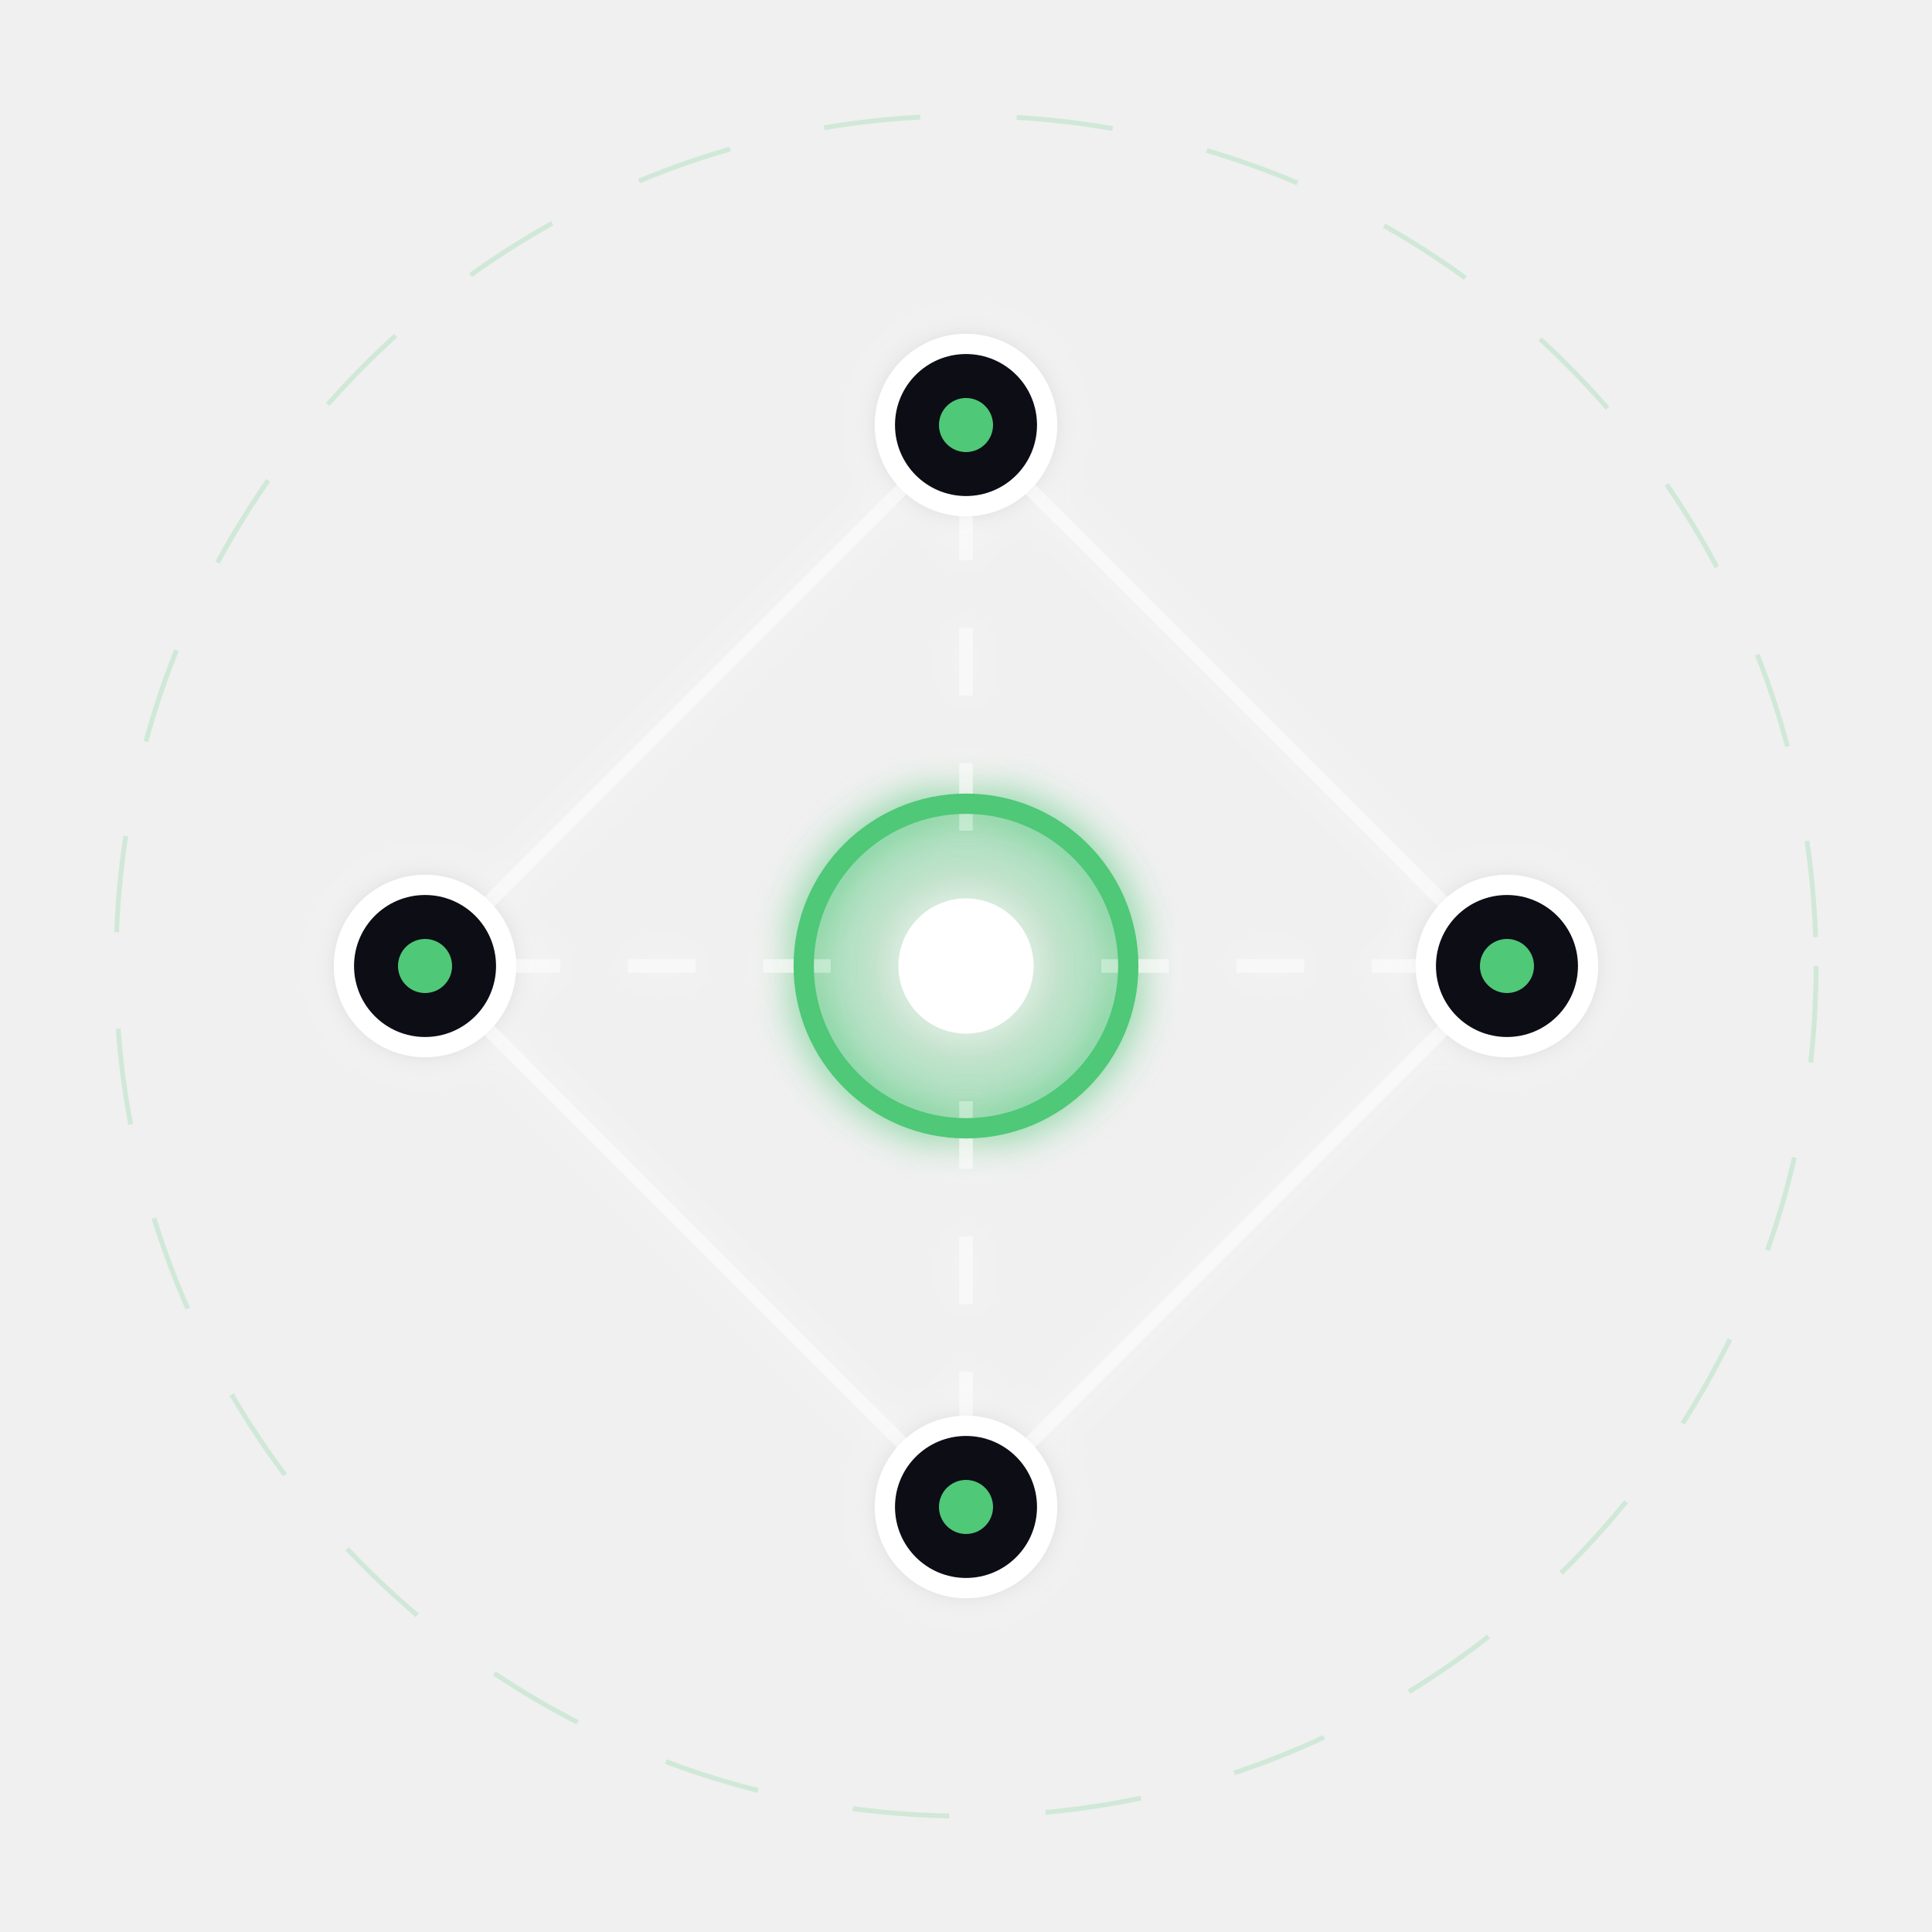
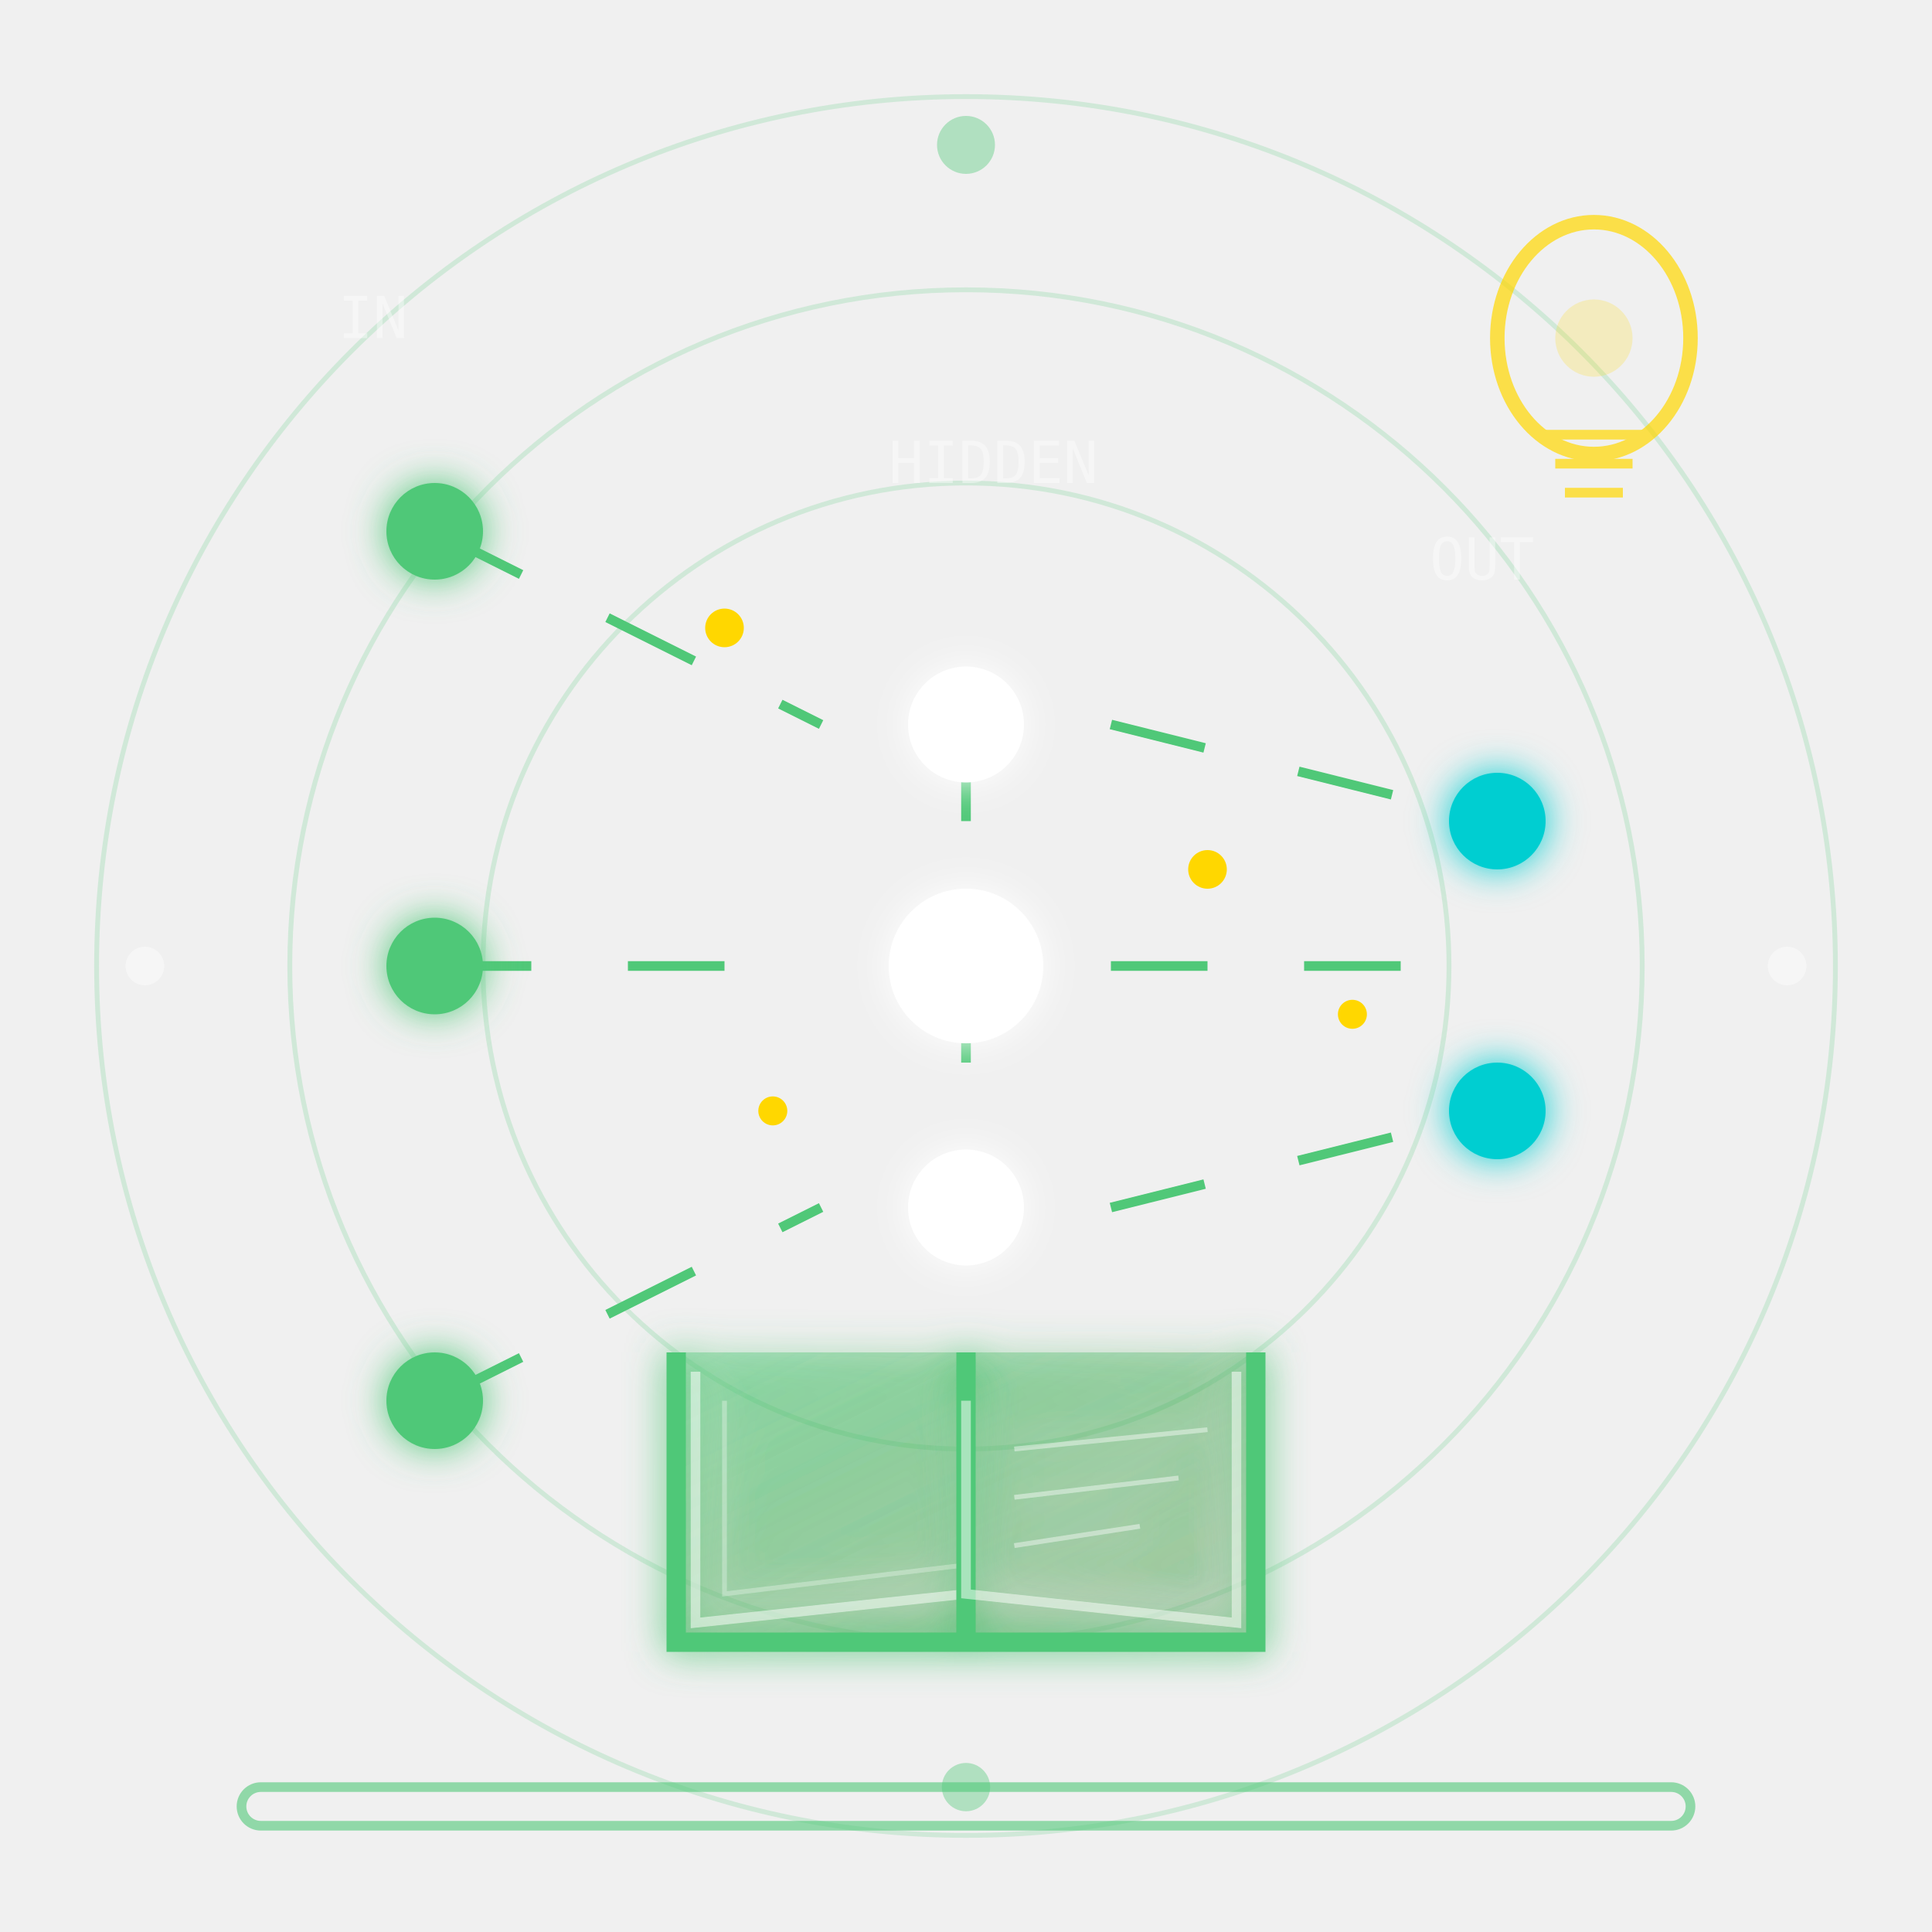
<svg xmlns="http://www.w3.org/2000/svg" width="200" height="200" viewBox="0 0 200 200">
  <defs>
-     <filter id="glow-soft">
-       <feGaussianBlur stdDeviation="1.5" result="blur" />
-       <feComposite in="SourceGraphic" in2="blur" operator="over" />
+     <linearGradient id="bookGrad" x1="0%" y1="0%" x2="100%" y2="100%">
+       <stop offset="0%" stop-color="#50C878" stop-opacity="0.4" />
+       <stop offset="100%" stop-color="#228B22" stop-opacity="0.2" />
+     </linearGradient>
+     <filter id="glow" x="-50%" y="-50%" width="200%" height="200%">
+       <feGaussianBlur in="SourceGraphic" stdDeviation="2" result="blur" />
+       <feMerge>
+         <feMergeNode in="blur" />
+         <feMergeNode in="SourceGraphic" />
+       </feMerge>
    </filter>
  </defs>
  <style>
-     @keyframes flow-line {
-       0% { stroke-dashoffset: 100; }
-       100% { stroke-dashoffset: 0; }
+     @keyframes pulse-node {
+       0%, 100% { r: 5; opacity: 0.8; }
+       50% { r: 7; opacity: 1; }
    }
-     @keyframes pulse-node {
-       0%, 100% { r: 5; fill-opacity: 1; }
-       50% { r: 7; fill-opacity: 0.6; }
+     @keyframes data-flow {
+       0% { stroke-dashoffset: 30; opacity: 0.2; }
+       50% { opacity: 0.8; }
+       100% { stroke-dashoffset: 0; opacity: 0.2; }
    }
-     .connection {
-       stroke-dasharray: 5, 5;
-       animation: flow-line 20s linear infinite;
+     @keyframes float {
+       0%, 100% { transform: translateY(0); }
+       50% { transform: translateY(-5px); }
    }
-     .active-node {
-       animation: pulse-node 3s infinite ease-in-out;
-       transform-origin: center;
-       transform-box: fill-box;
+     @keyframes spark {
+       0%, 100% { opacity: 0; transform: scale(0); }
+       50% { opacity: 1; transform: scale(1); }
    }
+     @keyframes orbit {
+       from { transform: rotate(0deg); }
+       to { transform: rotate(360deg); }
+     }
+     @keyframes page-turn {
+       0%, 100% { transform: rotateY(0deg); }
+       50% { transform: rotateY(-30deg); }
+     }
+ 
+     .node { animation: pulse-node 2s ease-in-out infinite; }
+     .connection { stroke-dasharray: 10, 10; animation: data-flow 2s linear infinite; }
+     .float { animation: float 3s ease-in-out infinite; }
+     .spark { animation: spark 2s ease-in-out infinite; }
+     .orbit { transform-origin: 100px 100px; animation: orbit 20s linear infinite; }
+     .page { transform-origin: center; animation: page-turn 4s ease-in-out infinite; }
  </style>
-   <circle cx="100" cy="100" r="88" fill="none" stroke="#50C878" stroke-width="0.5" stroke-opacity="0.2" stroke-dasharray="10,10" />
-   <g transform="translate(100, 100) scale(1.4) translate(-100, -100)">
-     <g filter="url(#glow-soft)">
-       <g stroke="#ffffff" stroke-width="1" stroke-opacity="0.5">
-         <line x1="100" y1="100" x2="100" y2="60" class="connection" />
-         <line x1="100" y1="100" x2="140" y2="100" class="connection" style="animation-delay: 0.5s" />
-         <line x1="100" y1="100" x2="100" y2="140" class="connection" style="animation-delay: 1s" />
-         <line x1="100" y1="100" x2="60" y2="100" class="connection" style="animation-delay: 1.5s" />
-         <line x1="100" y1="60" x2="140" y2="100" />
-         <line x1="140" y1="100" x2="100" y2="140" />
-         <line x1="100" y1="140" x2="60" y2="100" />
-         <line x1="60" y1="100" x2="100" y2="60" />
-       </g>
-       <circle cx="100" cy="100" r="12" fill="#50C878" fill-opacity="0.2" stroke="#50C878" stroke-width="1.5" />
-       <circle cx="100" cy="100" r="5" fill="#ffffff" class="active-node" />
-       <circle cx="100" cy="60" r="6" fill="#0a0a12" stroke="#ffffff" stroke-width="1.5" />
-       <circle cx="140" cy="100" r="6" fill="#0a0a12" stroke="#ffffff" stroke-width="1.5" />
-       <circle cx="100" cy="140" r="6" fill="#0a0a12" stroke="#ffffff" stroke-width="1.5" />
-       <circle cx="60" cy="100" r="6" fill="#0a0a12" stroke="#ffffff" stroke-width="1.5" />
-       <circle cx="100" cy="60" r="2" fill="#50C878" />
-       <circle cx="140" cy="100" r="2" fill="#50C878" />
-       <circle cx="100" cy="140" r="2" fill="#50C878" />
-       <circle cx="60" cy="100" r="2" fill="#50C878" />
+   <g class="orbit" opacity="0.4">
+     <circle cx="100" cy="15" r="3" fill="#50C878" />
+     <circle cx="185" cy="100" r="2" fill="#ffffff" />
+     <circle cx="100" cy="185" r="2.5" fill="#50C878" />
+     <circle cx="15" cy="100" r="2" fill="#ffffff" />
+   </g>
+   <g stroke="#50C878" stroke-width="0.5" fill="none" opacity="0.2">
+     <circle cx="100" cy="100" r="90" />
+     <circle cx="100" cy="100" r="70" />
+     <circle cx="100" cy="100" r="50" />
+   </g>
+   <g stroke="#50C878" stroke-width="1" fill="none" class="connection">
+     <line x1="45" y1="55" x2="85" y2="75" />
+     <line x1="45" y1="100" x2="85" y2="100" />
+     <line x1="45" y1="145" x2="85" y2="125" />
+     <line x1="100" y1="75" x2="100" y2="100" />
+     <line x1="100" y1="100" x2="100" y2="125" />
+     <line x1="115" y1="75" x2="155" y2="85" />
+     <line x1="115" y1="100" x2="155" y2="100" />
+     <line x1="115" y1="125" x2="155" y2="115" />
+   </g>
+   <g filter="url(#glow)" class="float">
+     <path d="M70,140 L70,170 L130,170 L130,140" fill="url(#bookGrad)" stroke="#50C878" stroke-width="2" />
+     <g class="page">
+       <path d="M72,142 L72,168 L100,165 L100,145" fill="none" stroke="#ffffff" stroke-width="1" opacity="0.5" />
+       <path d="M75,145 L75,165 L100,162" fill="none" stroke="#ffffff" stroke-width="0.5" opacity="0.3" />
+     </g>
+     <line x1="100" y1="140" x2="100" y2="170" stroke="#50C878" stroke-width="2" />
+     <path d="M128,142 L128,168 L100,165 L100,145" fill="none" stroke="#ffffff" stroke-width="1" opacity="0.5" />
+     <g stroke="#ffffff" stroke-width="0.5" opacity="0.4">
+       <line x1="105" y1="150" x2="125" y2="148" />
+       <line x1="105" y1="155" x2="122" y2="153" />
+       <line x1="105" y1="160" x2="118" y2="158" />
    </g>
  </g>
+   <g fill="#50C878" filter="url(#glow)">
+     <circle cx="45" cy="55" r="5" class="node" />
+     <circle cx="45" cy="100" r="5" class="node" style="animation-delay: -0.3s" />
+     <circle cx="45" cy="145" r="5" class="node" style="animation-delay: -0.6s" />
+   </g>
+   <g fill="#ffffff" filter="url(#glow)">
+     <circle cx="100" cy="75" r="6" class="node" style="animation-delay: -0.2s" />
+     <circle cx="100" cy="100" r="8" class="node" style="animation-delay: -0.5s" />
+     <circle cx="100" cy="125" r="6" class="node" style="animation-delay: -0.8s" />
+   </g>
+   <g fill="#00CED1" filter="url(#glow)">
+     <circle cx="155" cy="85" r="5" class="node" style="animation-delay: -0.4s" />
+     <circle cx="155" cy="115" r="5" class="node" style="animation-delay: -0.7s" />
+   </g>
+   <g fill="#FFD700" class="spark">
+     <circle cx="75" cy="65" r="2" />
+   </g>
+   <g fill="#FFD700" class="spark" style="animation-delay: -0.5s">
+     <circle cx="125" cy="90" r="2" />
+   </g>
+   <g fill="#FFD700" class="spark" style="animation-delay: -1s">
+     <circle cx="80" cy="115" r="1.5" />
+   </g>
+   <g fill="#FFD700" class="spark" style="animation-delay: -1.5s">
+     <circle cx="140" cy="105" r="1.5" />
+   </g>
+   <g transform="translate(165, 35)" opacity="0.7">
+     <ellipse cx="0" cy="0" rx="10" ry="12" fill="none" stroke="#FFD700" stroke-width="1.5" />
+     <path d="M-5,10 L5,10 M-4,13 L4,13 M-3,16 L3,16" stroke="#FFD700" stroke-width="1" />
+     <circle cx="0" cy="0" r="4" fill="#FFD700" opacity="0.3">
+       <animate attributeName="opacity" values="0.3;0.7;0.3" dur="2s" repeatCount="indefinite" />
+     </circle>
+   </g>
+   <g opacity="0.6">
+     <rect x="25" y="185" width="150" height="4" rx="2" fill="none" stroke="#50C878" stroke-width="1" />
+     <rect x="26" y="186" width="0" height="2" rx="1" fill="#50C878">
+       <animate attributeName="width" values="0;148;0" dur="4s" repeatCount="indefinite" />
+     </rect>
+   </g>
+   <g fill="#ffffff" font-family="monospace" font-size="6" opacity="0.4">
+     <text x="35" y="35">IN</text>
+     <text x="92" y="50">HIDDEN</text>
+     <text x="148" y="60">OUT</text>
+   </g>
</svg>
